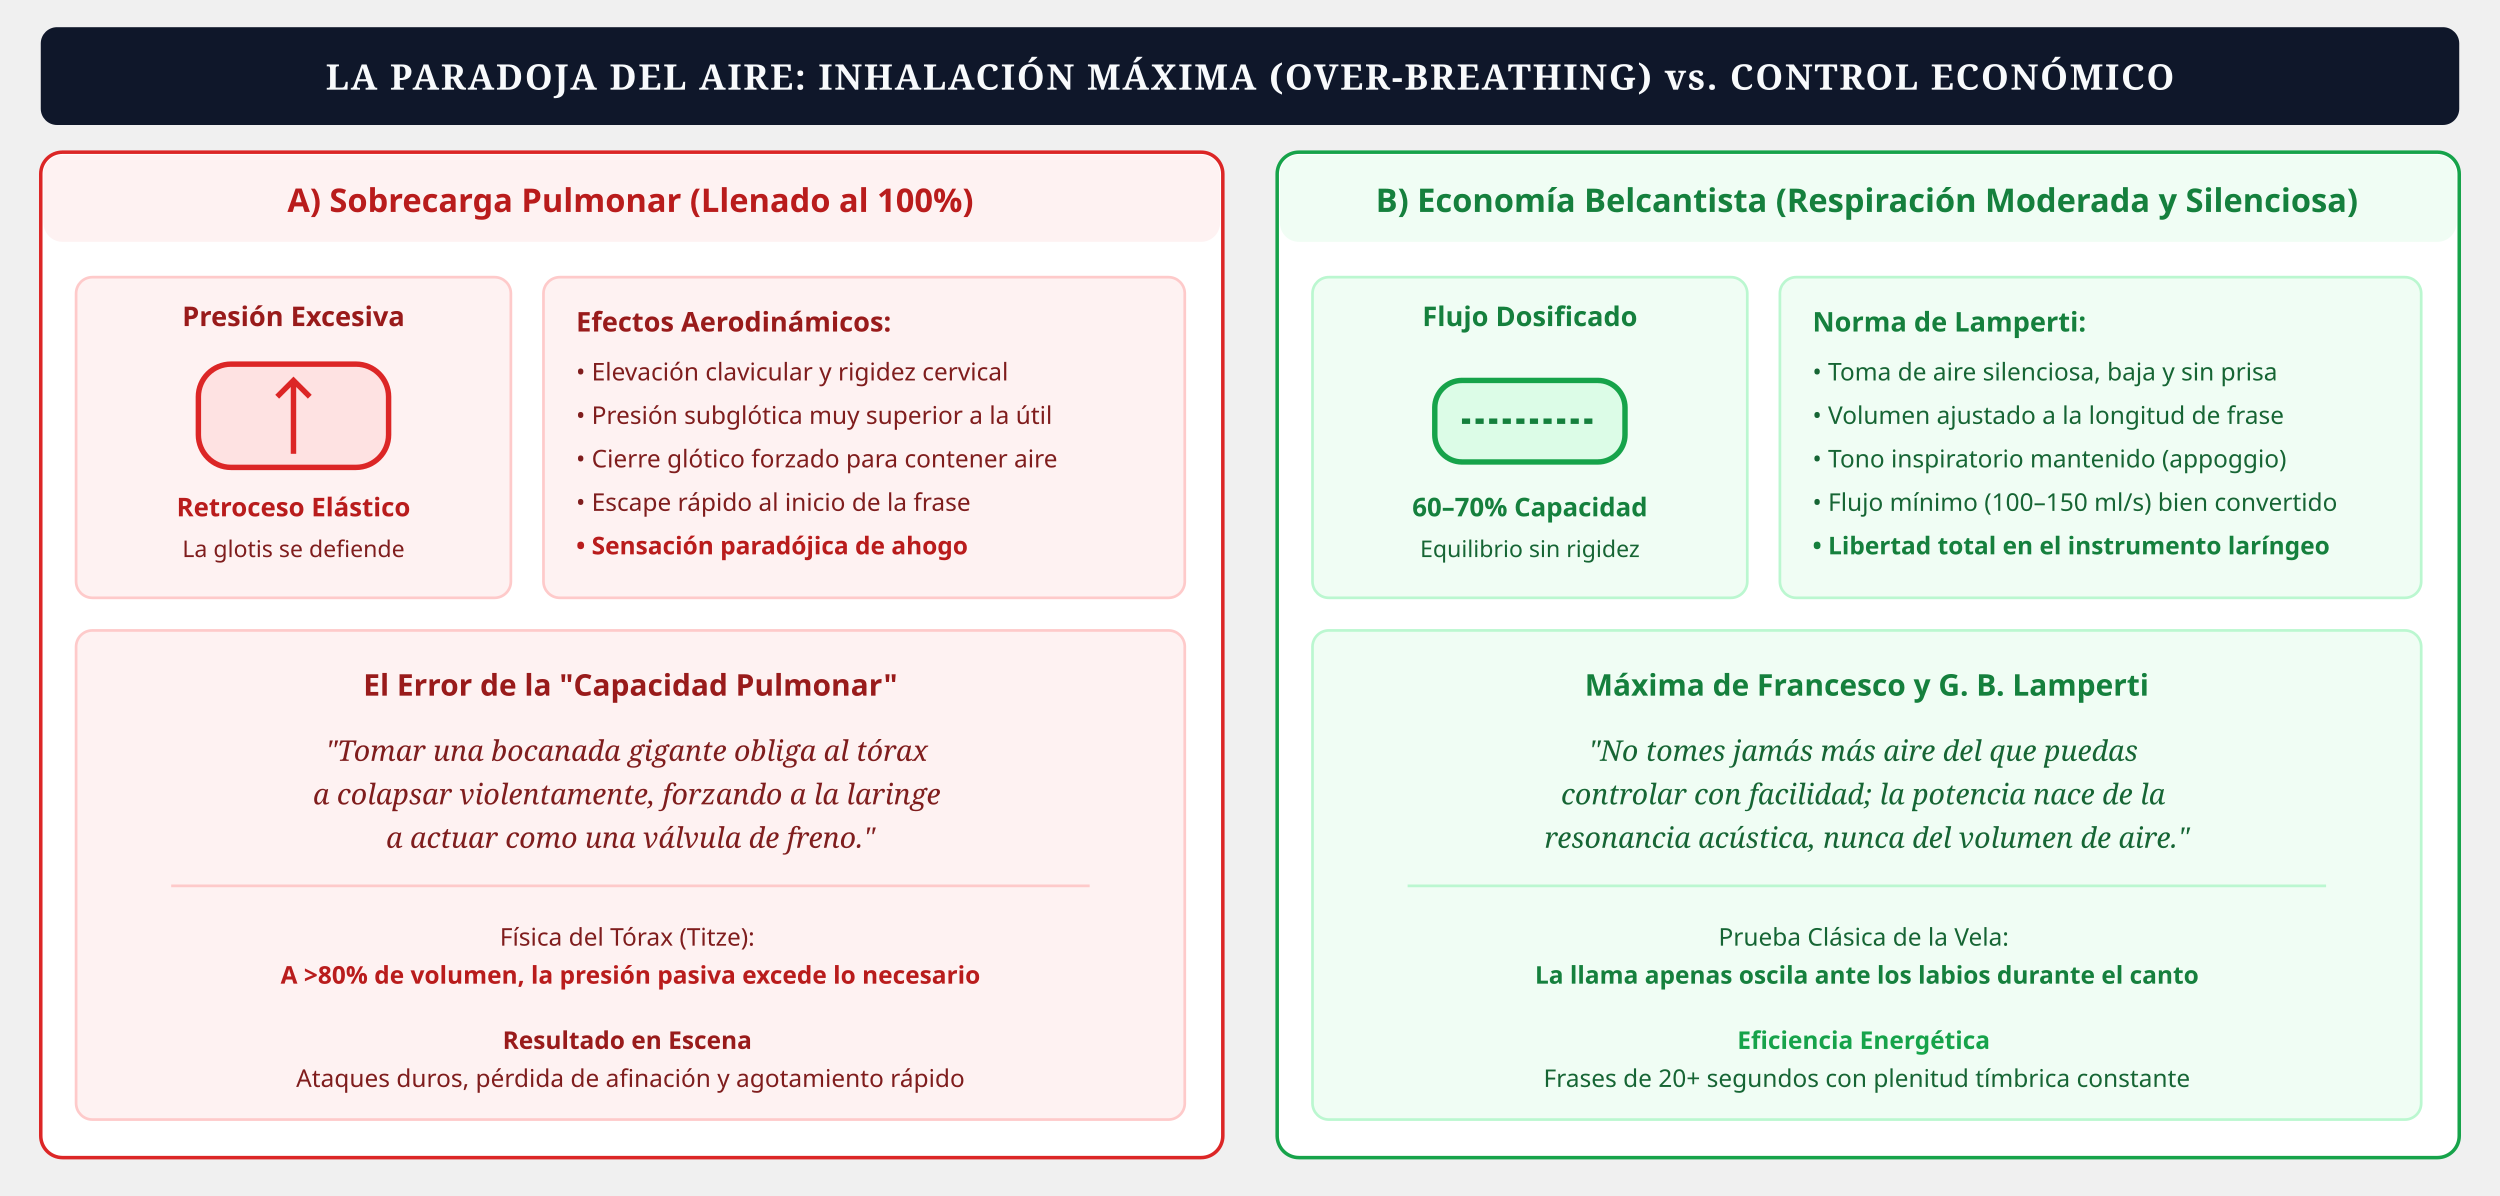
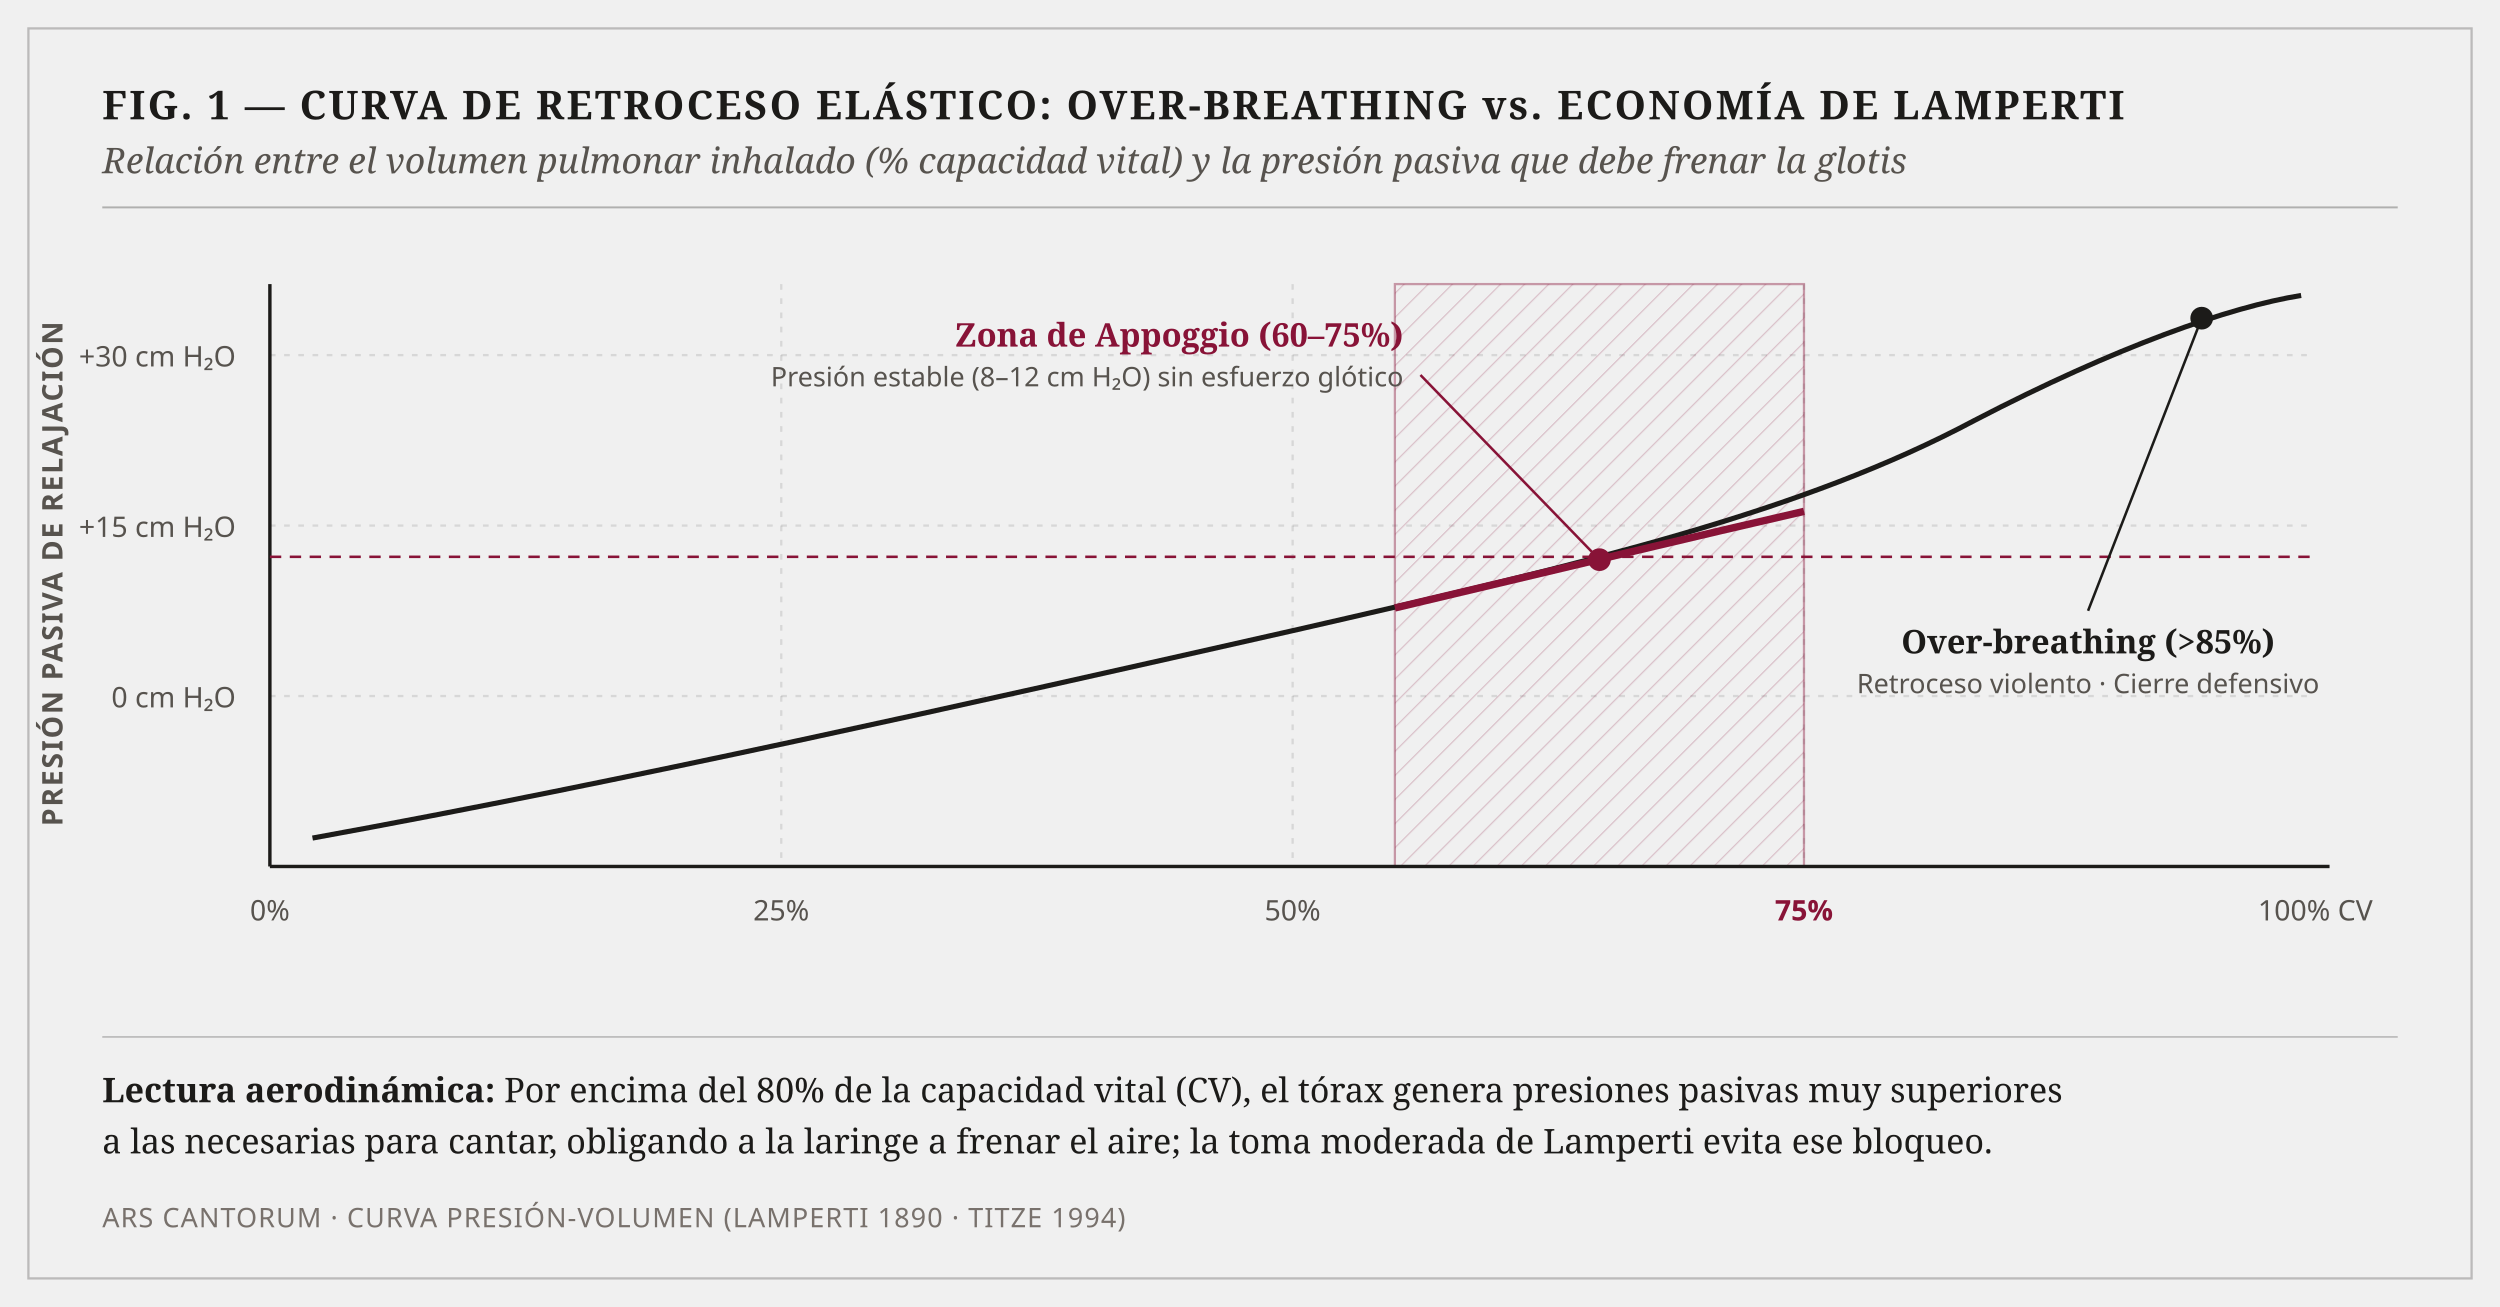
- <svg xmlns="http://www.w3.org/2000/svg" viewBox="0 0 920 440" width="100%" height="auto" style="background:#ffffff; border:1px solid #cbd5e1; border-radius:10px; padding:12px; box-shadow: 0 2px 8px rgba(0,0,0,0.05);">
-   <rect x="15" y="10" width="890" height="36" rx="6" fill="#0f172a" />
-   <text x="460" y="33" text-anchor="middle" font-family="'Cinzel', serif" font-size="13" font-weight="700" fill="#f8fafc" letter-spacing="0.05em">LA PARADOJA DEL AIRE: INHALACIÓN MÁXIMA (OVER-BREATHING) vs. CONTROL ECONÓMICO</text>
-   <rect x="15" y="56" width="435" height="370" rx="8" fill="#ffffff" stroke="#dc2626" stroke-width="1.3" />
-   <rect x="16" y="57" width="433" height="32" rx="7" fill="#fef2f2" />
-   <text x="232" y="78" text-anchor="middle" font-family="'Plus Jakarta Sans', sans-serif" font-weight="700" font-size="12" fill="#b91c1c">A) Sobrecarga Pulmonar (Llenado al 100%)</text>
-   <g transform="translate(28, 102)">
-     <rect x="0" y="0" width="160" height="118" rx="6" fill="#fef2f2" stroke="#fecaca" />
-     <text x="80" y="18" text-anchor="middle" font-family="'Plus Jakarta Sans', sans-serif" font-size="10" font-weight="700" fill="#991b1b">Presión Excesiva</text>
-     <rect x="45" y="32" width="70" height="38" rx="12" fill="#fee2e2" stroke="#dc2626" stroke-width="2" />
-     <path d="M 80 65 L 80 38 M 74 44 L 80 38 L 86 44" stroke="#dc2626" stroke-width="2" fill="none" />
-     <text x="80" y="88" text-anchor="middle" font-family="'Plus Jakarta Sans', sans-serif" font-size="9.5" font-weight="700" fill="#b91c1c">Retroceso Elástico</text>
-     <text x="80" y="103" text-anchor="middle" font-family="'Plus Jakarta Sans', sans-serif" font-size="8.5" fill="#7f1d1d">La glotis se defiende</text>
-     <rect x="172" y="0" width="236" height="118" rx="6" fill="#fef2f2" stroke="#fecaca" />
-     <text x="184" y="20" font-family="'Plus Jakarta Sans', sans-serif" font-size="10" font-weight="700" fill="#991b1b">Efectos Aerodinámicos:</text>
-     <text x="184" y="38" font-family="'Plus Jakarta Sans', sans-serif" font-size="9" fill="#7f1d1d">• Elevación clavicular y rigidez cervical</text>
-     <text x="184" y="54" font-family="'Plus Jakarta Sans', sans-serif" font-size="9" fill="#7f1d1d">• Presión subglótica muy superior a la útil</text>
-     <text x="184" y="70" font-family="'Plus Jakarta Sans', sans-serif" font-size="9" fill="#7f1d1d">• Cierre glótico forzado para contener aire</text>
-     <text x="184" y="86" font-family="'Plus Jakarta Sans', sans-serif" font-size="9" fill="#7f1d1d">• Escape rápido al inicio de la frase</text>
-     <text x="184" y="102" font-family="'Plus Jakarta Sans', sans-serif" font-size="9" font-weight="700" fill="#b91c1c">• Sensación paradójica de ahogo</text>
+ <svg xmlns="http://www.w3.org/2000/svg" viewBox="0 0 880 460" width="100%" height="auto" style="background:#FAF8F5; border:1px solid #DCD6CD; display:block;">
+   <defs>
+     <pattern id="hatchAppoggio" width="6" height="6" patternTransform="rotate(45 0 0)" patternUnits="userSpaceOnUse">
+       <line x1="0" y1="0" x2="0" y2="6" stroke="#881337" stroke-width="0.9" stroke-opacity="0.2" />
+     </pattern>
+   </defs>
+   <rect x="10" y="10" width="860" height="440" fill="none" stroke="#1C1B19" stroke-width="0.8" stroke-opacity="0.25" />
+   <text x="36" y="42" font-family="'Cinzel', Georgia, serif" font-size="14" font-weight="700" fill="#1C1B19" letter-spacing="0.06em">FIG. 1 — CURVA DE RETROCESO ELÁSTICO: OVER-BREATHING vs. ECONOMÍA DE LAMPERTI</text>
+   <text x="36" y="61" font-family="'Newsreader', Georgia, serif" font-style="italic" font-size="12.5" fill="#57534E">Relación entre el volumen pulmonar inhalado (% capacidad vital) y la presión pasiva que debe frenar la glotis</text>
+   <line x1="36" y1="73" x2="844" y2="73" stroke="#1C1B19" stroke-width="0.7" stroke-opacity="0.3" />
+   <g stroke="#1C1B19" stroke-opacity="0.12" stroke-width="0.8">
+     <line x1="95" y1="125" x2="815" y2="125" stroke-dasharray="2,3" />
+     <line x1="95" y1="185" x2="815" y2="185" stroke-dasharray="2,3" />
+     <line x1="95" y1="245" x2="815" y2="245" stroke-dasharray="2,3" />
+     <line x1="275" y1="100" x2="275" y2="305" stroke-dasharray="2,3" />
+     <line x1="455" y1="100" x2="455" y2="305" stroke-dasharray="2,3" />
+     <line x1="635" y1="100" x2="635" y2="305" stroke-dasharray="2,3" />
  </g>
-   <g transform="translate(28, 232)">
-     <rect x="0" y="0" width="408" height="180" rx="6" fill="#fef2f2" stroke="#fecaca" />
-     <text x="204" y="24" text-anchor="middle" font-family="'Plus Jakarta Sans', sans-serif" font-size="11" font-weight="700" fill="#991b1b">El Error de la "Capacidad Pulmonar"</text>
-     <text x="204" y="48" text-anchor="middle" font-family="'Newsreader', serif" font-style="italic" font-size="10.5" fill="#7f1d1d">
-       <tspan x="204" dy="0">"Tomar una bocanada gigante obliga al tórax</tspan>
-       <tspan x="204" dy="16">a colapsar violentamente, forzando a la laringe</tspan>
-       <tspan x="204" dy="16">a actuar como una válvula de freno."</tspan>
-     </text>
-     <line x1="35" y1="94" x2="373" y2="94" stroke="#fecaca" stroke-width="1" />
-     <text x="204" y="116" text-anchor="middle" font-family="'Plus Jakarta Sans', sans-serif" font-size="9" fill="#7f1d1d">
-       <tspan x="204" dy="0">Física del Tórax (Titze):</tspan>
-       <tspan x="204" dy="14" font-weight="700" fill="#b91c1c">A &gt;80% de volumen, la presión pasiva excede lo necesario</tspan>
-     </text>
-     <text x="204" y="154" text-anchor="middle" font-family="'Plus Jakarta Sans', sans-serif" font-size="9" font-weight="700" fill="#991b1b">
-       <tspan x="204" dy="0">Resultado en Escena</tspan>
-       <tspan x="204" dy="14" font-weight="500" fill="#7f1d1d">Ataques duros, pérdida de afinación y agotamiento rápido</tspan>
-     </text>
-   </g>
-   <rect x="470" y="56" width="435" height="370" rx="8" fill="#ffffff" stroke="#16a34a" stroke-width="1.3" />
-   <rect x="471" y="57" width="433" height="32" rx="7" fill="#f0fdf4" />
-   <text x="687" y="78" text-anchor="middle" font-family="'Plus Jakarta Sans', sans-serif" font-weight="700" font-size="12" fill="#15803d">B) Economía Belcantista (Respiración Moderada y Silenciosa)</text>
-   <g transform="translate(483, 102)">
-     <rect x="0" y="0" width="160" height="118" rx="6" fill="#f0fdf4" stroke="#bbf7d0" />
-     <text x="80" y="18" text-anchor="middle" font-family="'Plus Jakarta Sans', sans-serif" font-size="10" font-weight="700" fill="#15803d">Flujo Dosificado</text>
-     <rect x="45" y="38" width="70" height="30" rx="10" fill="#dcfce7" stroke="#16a34a" stroke-width="2" />
-     <line x1="55" y1="53" x2="105" y2="53" stroke="#15803d" stroke-width="2" stroke-dasharray="3,2" />
-     <text x="80" y="88" text-anchor="middle" font-family="'Plus Jakarta Sans', sans-serif" font-size="9.5" font-weight="700" fill="#15803d">60–70% Capacidad</text>
-     <text x="80" y="103" text-anchor="middle" font-family="'Plus Jakarta Sans', sans-serif" font-size="8.5" fill="#166534">Equilibrio sin rigidez</text>
-     <rect x="172" y="0" width="236" height="118" rx="6" fill="#f0fdf4" stroke="#bbf7d0" />
-     <text x="184" y="20" font-family="'Plus Jakarta Sans', sans-serif" font-size="10" font-weight="700" fill="#15803d">Norma de Lamperti:</text>
-     <text x="184" y="38" font-family="'Plus Jakarta Sans', sans-serif" font-size="9" fill="#166534">• Toma de aire silenciosa, baja y sin prisa</text>
-     <text x="184" y="54" font-family="'Plus Jakarta Sans', sans-serif" font-size="9" fill="#166534">• Volumen ajustado a la longitud de frase</text>
-     <text x="184" y="70" font-family="'Plus Jakarta Sans', sans-serif" font-size="9" fill="#166534">• Tono inspiratorio mantenido (appoggio)</text>
-     <text x="184" y="86" font-family="'Plus Jakarta Sans', sans-serif" font-size="9" fill="#166534">• Flujo mínimo (100–150 ml/s) bien convertido</text>
-     <text x="184" y="102" font-family="'Plus Jakarta Sans', sans-serif" font-size="9" font-weight="700" fill="#15803d">• Libertad total en el instrumento laríngeo</text>
-   </g>
-   <g transform="translate(483, 232)">
-     <rect x="0" y="0" width="408" height="180" rx="6" fill="#f0fdf4" stroke="#bbf7d0" />
-     <text x="204" y="24" text-anchor="middle" font-family="'Plus Jakarta Sans', sans-serif" font-size="11" font-weight="700" fill="#15803d">Máxima de Francesco y G. B. Lamperti</text>
-     <text x="204" y="48" text-anchor="middle" font-family="'Newsreader', serif" font-style="italic" font-size="10.5" fill="#166534">
-       <tspan x="204" dy="0">"No tomes jamás más aire del que puedas</tspan>
-       <tspan x="204" dy="16">controlar con facilidad; la potencia nace de la</tspan>
-       <tspan x="204" dy="16">resonancia acústica, nunca del volumen de aire."</tspan>
-     </text>
-     <line x1="35" y1="94" x2="373" y2="94" stroke="#bbf7d0" stroke-width="1" />
-     <text x="204" y="116" text-anchor="middle" font-family="'Plus Jakarta Sans', sans-serif" font-size="9" fill="#166534">
-       <tspan x="204" dy="0">Prueba Clásica de la Vela:</tspan>
-       <tspan x="204" dy="14" font-weight="700" fill="#15803d">La llama apenas oscila ante los labios durante el canto</tspan>
-     </text>
-     <text x="204" y="154" text-anchor="middle" font-family="'Plus Jakarta Sans', sans-serif" font-size="9" font-weight="700" fill="#16a34a">
-       <tspan x="204" dy="0">Eficiencia Energética</tspan>
-       <tspan x="204" dy="14" font-weight="500" fill="#166534">Frases de 20+ segundos con plenitud tímbrica constante</tspan>
-     </text>
-   </g>
+   <rect x="491" y="100" width="144" height="205" fill="url(#hatchAppoggio)" stroke="#881337" stroke-width="0.8" stroke-opacity="0.4" />
+   <line x1="95" y1="100" x2="95" y2="305" stroke="#1C1B19" stroke-width="1.2" />
+   <line x1="95" y1="305" x2="820" y2="305" stroke="#1C1B19" stroke-width="1.2" />
+   <text x="83" y="129" text-anchor="end" font-family="'Plus Jakarta Sans', sans-serif" font-size="10" fill="#57534E">+30 cm H₂O</text>
+   <text x="83" y="189" text-anchor="end" font-family="'Plus Jakarta Sans', sans-serif" font-size="10" fill="#57534E">+15 cm H₂O</text>
+   <text x="83" y="249" text-anchor="end" font-family="'Plus Jakarta Sans', sans-serif" font-size="10" fill="#57534E">0 cm H₂O</text>
+   <text x="22" y="202" text-anchor="middle" transform="rotate(-90 22 202)" font-family="'Plus Jakarta Sans', sans-serif" font-size="10" font-weight="600" fill="#57534E" letter-spacing="0.06em">PRESIÓN PASIVA DE RELAJACIÓN</text>
+   <text x="95" y="324" text-anchor="middle" font-family="'Plus Jakarta Sans', sans-serif" font-size="10" fill="#57534E">0%</text>
+   <text x="275" y="324" text-anchor="middle" font-family="'Plus Jakarta Sans', sans-serif" font-size="10" fill="#57534E">25%</text>
+   <text x="455" y="324" text-anchor="middle" font-family="'Plus Jakarta Sans', sans-serif" font-size="10" fill="#57534E">50%</text>
+   <text x="635" y="324" text-anchor="middle" font-family="'Plus Jakarta Sans', sans-serif" font-size="10" font-weight="700" fill="#881337">75%</text>
+   <text x="815" y="324" text-anchor="middle" font-family="'Plus Jakarta Sans', sans-serif" font-size="10" fill="#57534E">100% CV</text>
+   <path d="M 110,295 C 220,275 340,248 455,222 C 560,198 635,180 695,148 C 745,122 785,108 810,104" fill="none" stroke="#1C1B19" stroke-width="1.8" />
+   <path d="M 491,214 C 550,200 600,188 635,180" fill="none" stroke="#881337" stroke-width="2.6" />
+   <circle cx="563" cy="197" r="4" fill="#881337" />
+   <circle cx="775" cy="112" r="4" fill="#1C1B19" />
+   <line x1="95" y1="196" x2="815" y2="196" stroke="#881337" stroke-width="0.9" stroke-dasharray="4,3" />
+   <line x1="563" y1="197" x2="500" y2="132" stroke="#881337" stroke-width="0.9" />
+   <text x="494" y="122" text-anchor="end" font-family="'Newsreader', Georgia, serif" font-size="11.5" font-weight="700" fill="#881337">Zona de Appoggio (60–75%)</text>
+   <text x="494" y="136" text-anchor="end" font-family="'Plus Jakarta Sans', sans-serif" font-size="9.5" fill="#57534E">Presión estable (8–12 cm H₂O) sin esfuerzo glótico</text>
+   <line x1="775" y1="112" x2="735" y2="215" stroke="#1C1B19" stroke-width="0.9" />
+   <text x="735" y="230" text-anchor="middle" font-family="'Newsreader', Georgia, serif" font-size="11.5" font-weight="600" fill="#1C1B19">Over-breathing (&gt;85%)</text>
+   <text x="735" y="244" text-anchor="middle" font-family="'Plus Jakarta Sans', sans-serif" font-size="9.5" fill="#57534E">Retroceso violento · Cierre defensivo</text>
+   <line x1="36" y1="365" x2="844" y2="365" stroke="#1C1B19" stroke-width="0.6" stroke-opacity="0.25" />
+   <text x="36" y="388" font-family="'Newsreader', Georgia, serif" font-size="12" fill="#1C1B19">
+     <tspan font-weight="600">Lectura aerodinámica:</tspan> Por encima del 80% de la capacidad vital (CV), el tórax genera presiones pasivas muy superiores
+   </text>
+   <text x="36" y="406" font-family="'Newsreader', Georgia, serif" font-size="12" fill="#1C1B19">
+     a las necesarias para cantar, obligando a la laringe a frenar el aire; la toma moderada de Lamperti evita ese bloqueo.
+   </text>
+   <text x="36" y="432" font-family="'Plus Jakarta Sans', sans-serif" font-size="9.5" fill="#78716C" letter-spacing="0.04em">ARS CANTORUM · CURVA PRESIÓN-VOLUMEN (LAMPERTI 1890 · TITZE 1994)</text>
</svg>
